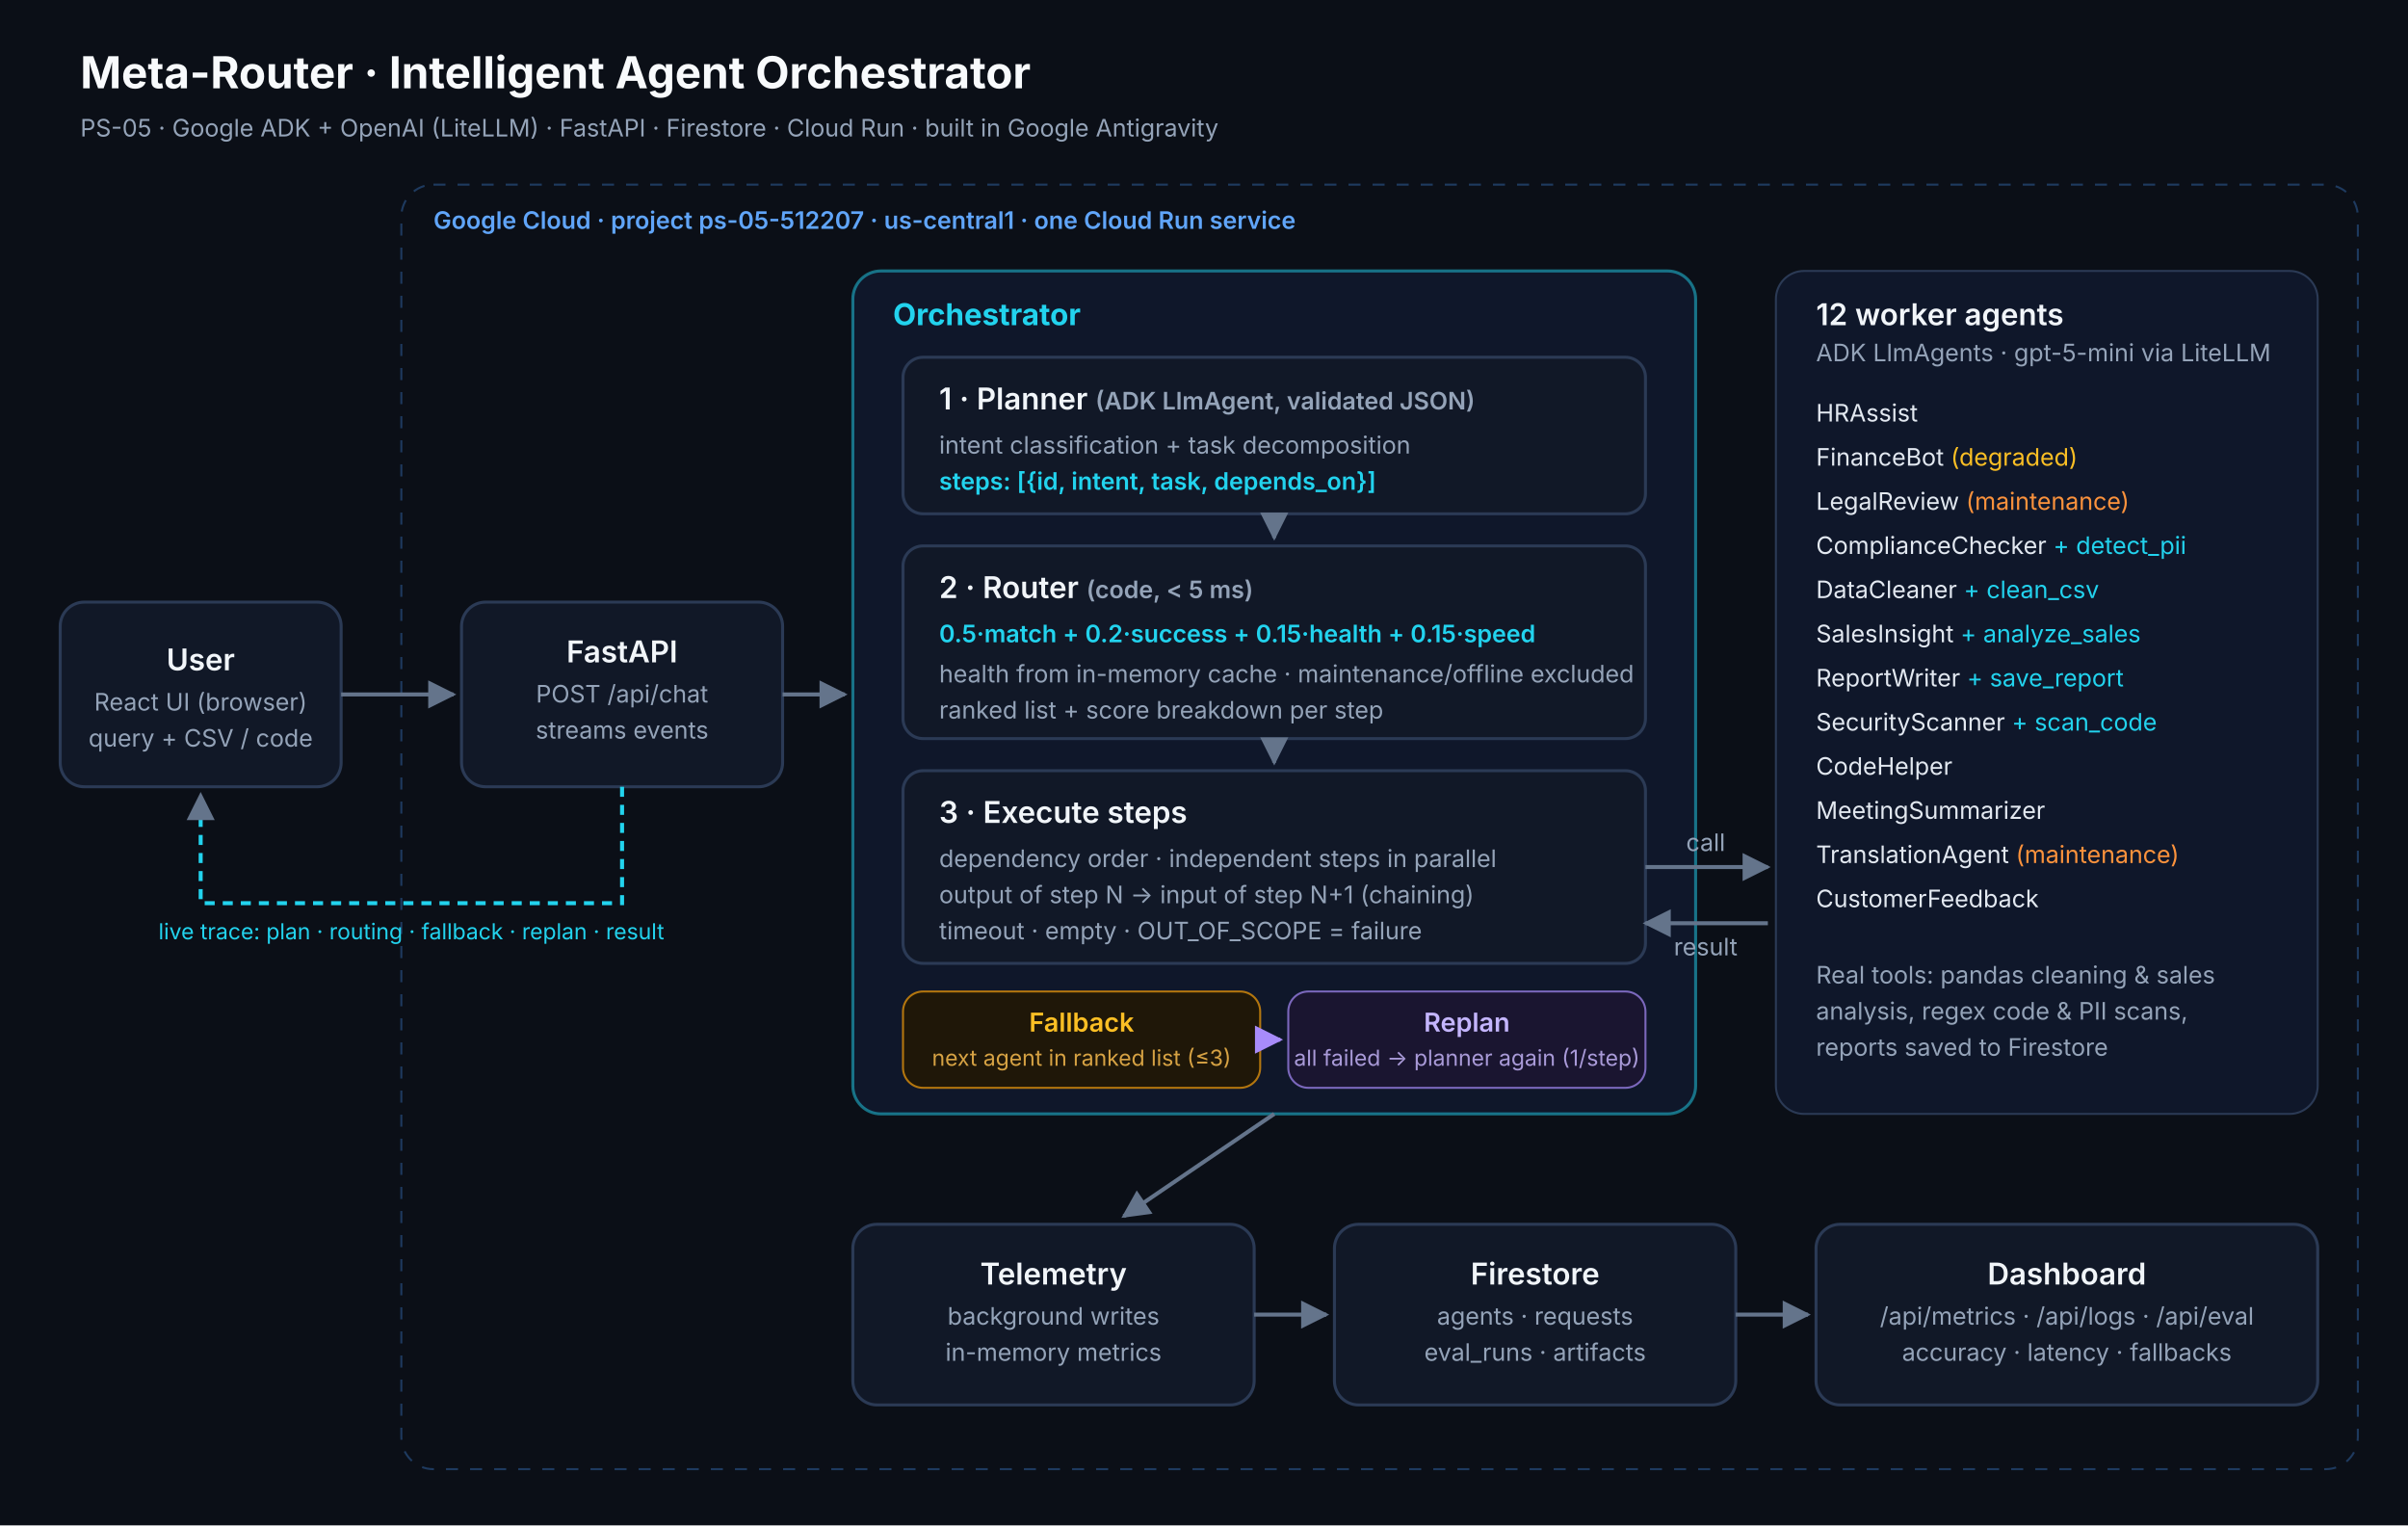
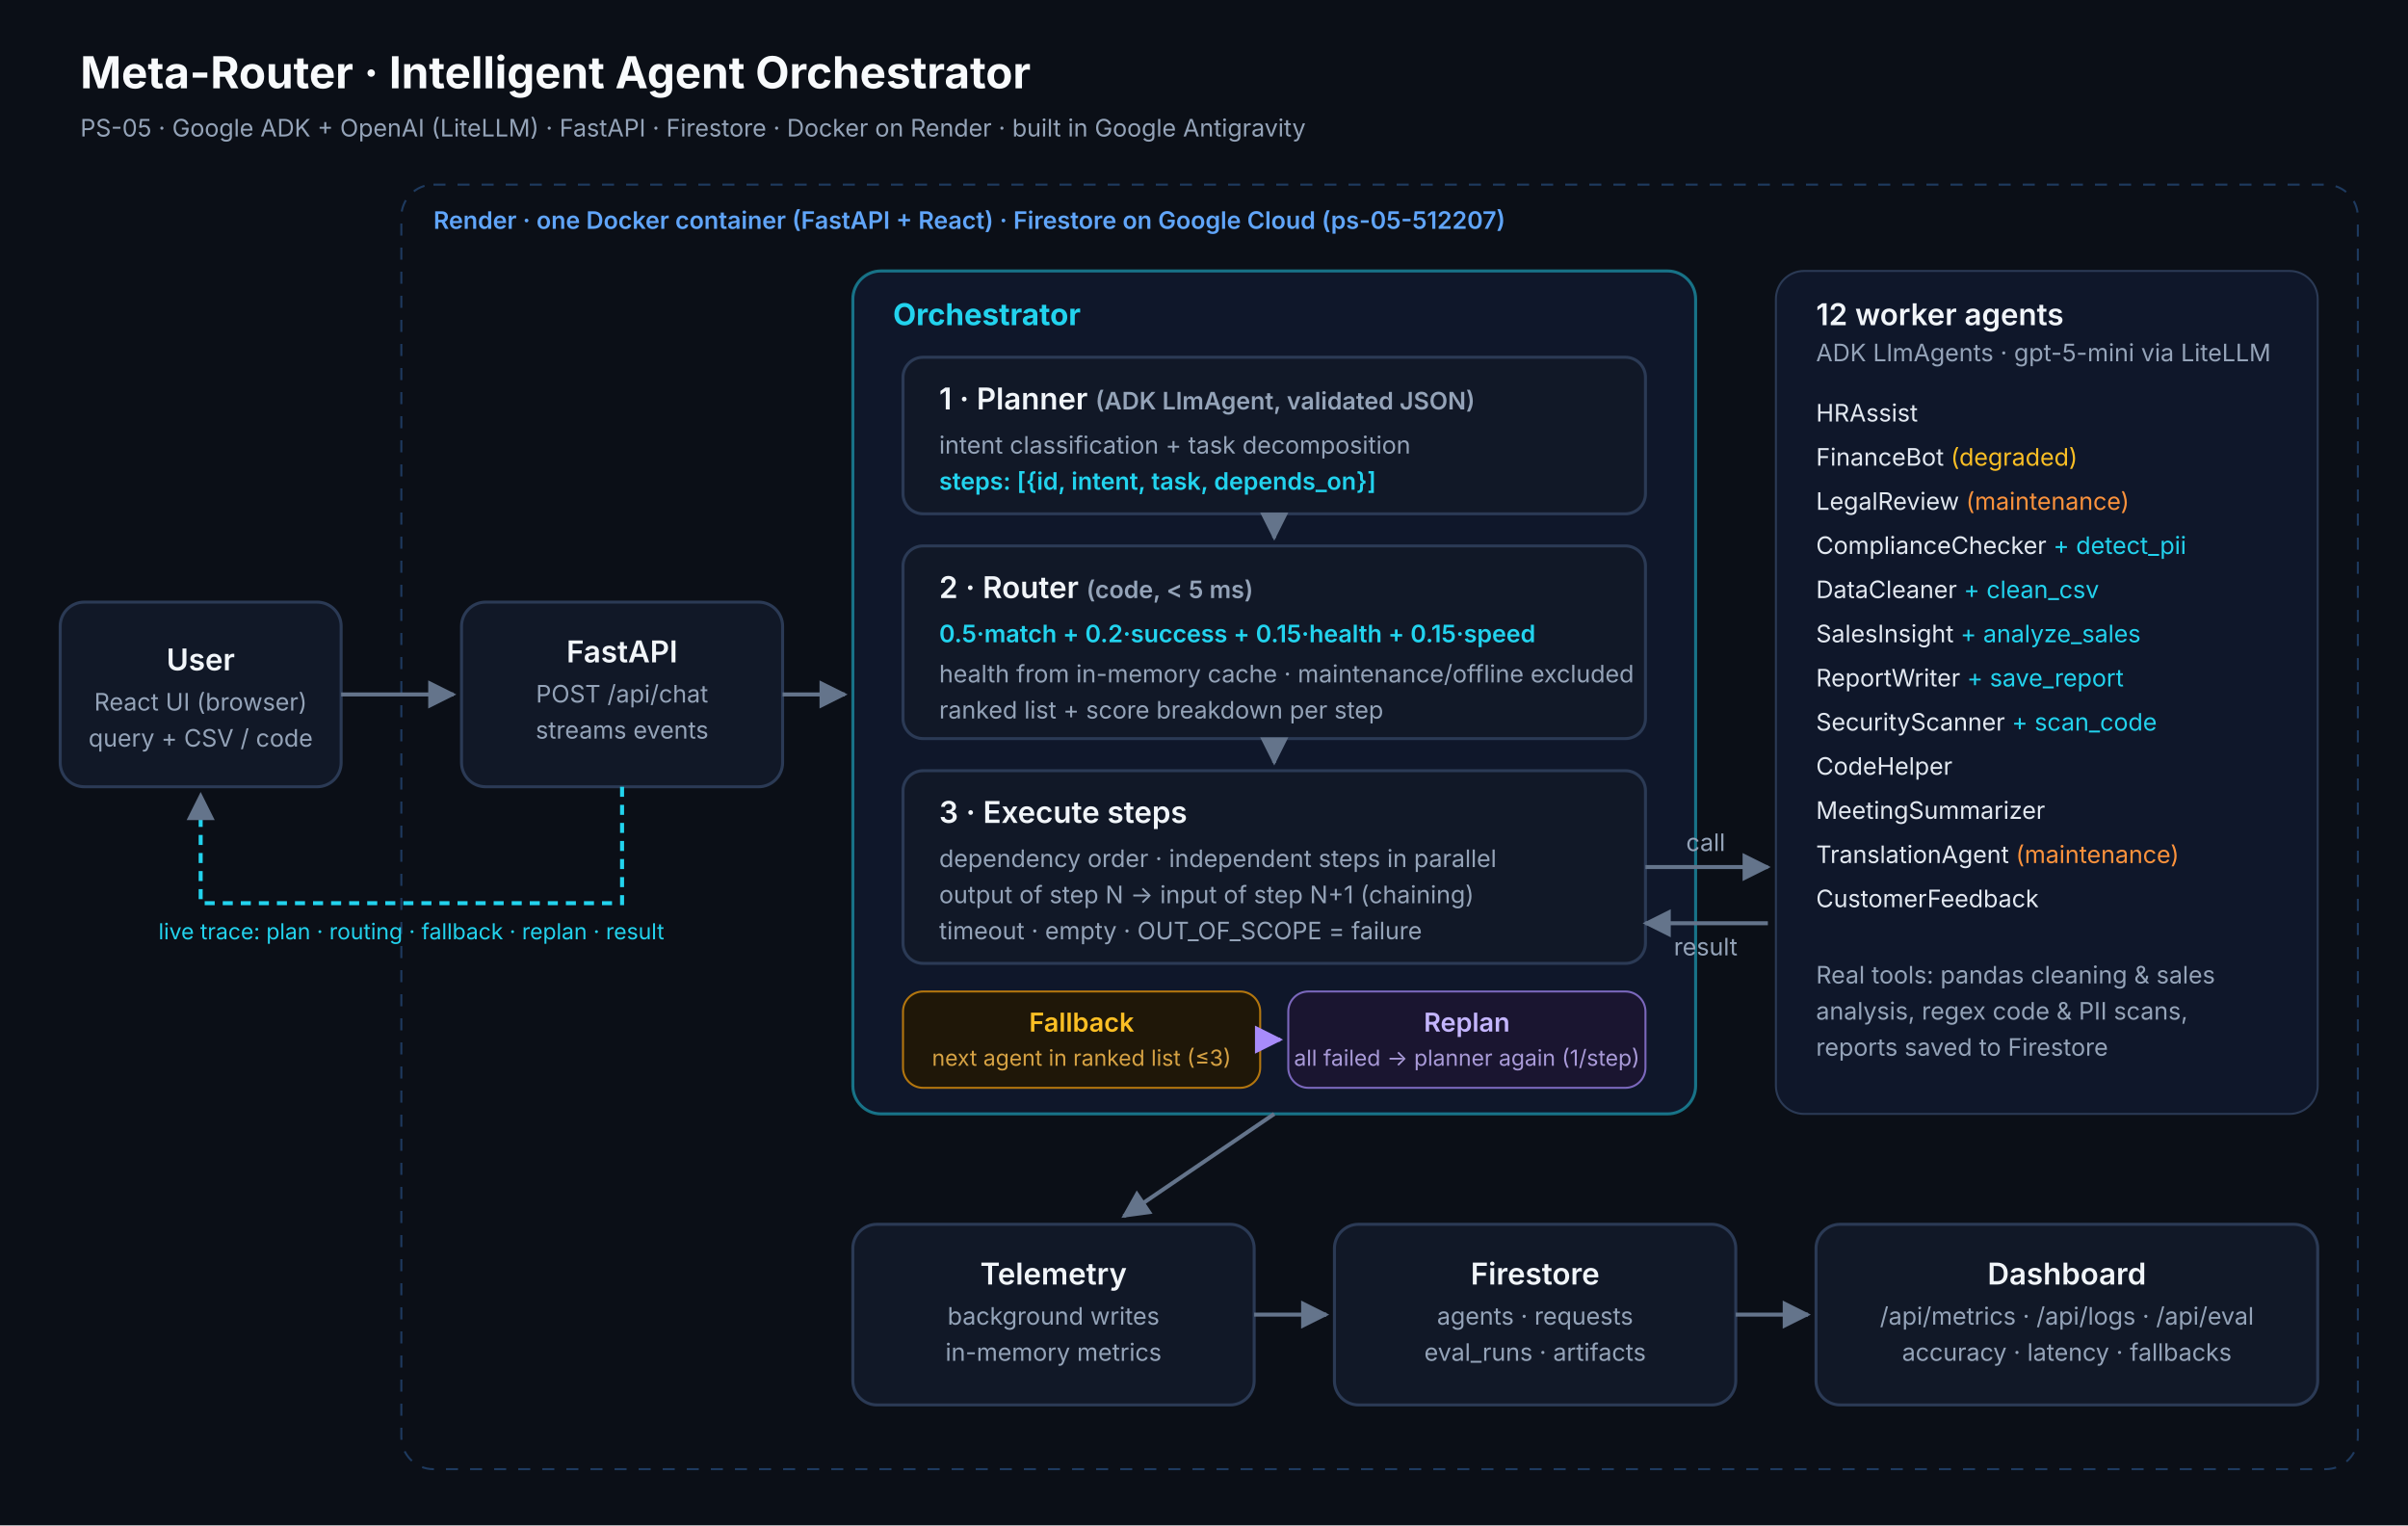
<svg xmlns="http://www.w3.org/2000/svg" viewBox="0 0 1200 760" font-family="Inter, Segoe UI, Arial, sans-serif">
  <defs>
    <marker id="arr" viewBox="0 0 10 10" refX="9" refY="5" markerWidth="7" markerHeight="7" orient="auto-start-reverse">
      <path d="M0,0 L10,5 L0,10 z" fill="#64748b" />
    </marker>
    <marker id="arrA" viewBox="0 0 10 10" refX="9" refY="5" markerWidth="7" markerHeight="7" orient="auto-start-reverse">
      <path d="M0,0 L10,5 L0,10 z" fill="#f59e0b" />
    </marker>
    <marker id="arrP" viewBox="0 0 10 10" refX="9" refY="5" markerWidth="7" markerHeight="7" orient="auto-start-reverse">
      <path d="M0,0 L10,5 L0,10 z" fill="#a78bfa" />
    </marker>
    <style>
      .box{fill:#111827;stroke:#2b3a55;stroke-width:1.5}
      .t{fill:#f1f5f9;font-size:15px;font-weight:600}
      .s{fill:#94a3b8;font-size:12px}
      .k{fill:#22d3ee;font-size:12px;font-weight:600}
      .line{stroke:#64748b;stroke-width:2;fill:none}
    </style>
  </defs>
  <rect width="1200" height="760" fill="#0b0f17" />
  <text x="40" y="44" fill="#f8fafc" font-size="22" font-weight="700">Meta-Router · Intelligent Agent Orchestrator</text>
-   <text x="40" y="68" class="s">PS-05 · Google ADK + OpenAI (LiteLLM) · FastAPI · Firestore · Cloud Run · built in Google Antigravity</text>
+   <text x="40" y="68" class="s">PS-05 · Google ADK + OpenAI (LiteLLM) · FastAPI · Firestore · Docker on Render · built in Google Antigravity</text>
  <rect x="200" y="92" width="975" height="640" rx="16" fill="none" stroke="#1e3a5f" stroke-dasharray="6 6" />
-   <text x="216" y="114" fill="#60a5fa" font-size="12" font-weight="600">Google Cloud · project ps-05-512207 · us-central1 · one Cloud Run service</text>
+   <text x="216" y="114" fill="#60a5fa" font-size="12" font-weight="600">Render · one Docker container (FastAPI + React)  ·  Firestore on Google Cloud (ps-05-512207)</text>
  <rect x="30" y="300" width="140" height="92" rx="12" class="box" />
  <text x="100" y="334" text-anchor="middle" class="t">User</text>
  <text x="100" y="354" text-anchor="middle" class="s">React UI (browser)</text>
  <text x="100" y="372" text-anchor="middle" class="s">query + CSV / code</text>
  <rect x="230" y="300" width="160" height="92" rx="12" class="box" />
  <text x="310" y="330" text-anchor="middle" class="t">FastAPI</text>
  <text x="310" y="350" text-anchor="middle" class="s">POST /api/chat</text>
  <text x="310" y="368" text-anchor="middle" class="s">streams events</text>
  <path d="M170,346 L226,346" class="line" marker-end="url(#arr)" />
  <rect x="425" y="135" width="420" height="420" rx="14" fill="#0f172a" stroke="#22d3ee" stroke-opacity=".5" stroke-width="1.5" />
  <text x="445" y="162" fill="#22d3ee" font-size="15" font-weight="700">Orchestrator</text>
  <path d="M390,346 L421,346" class="line" marker-end="url(#arr)" />
  <rect x="450" y="178" width="370" height="78" rx="10" class="box" />
  <text x="468" y="204" class="t">1 · Planner  <tspan class="s">(ADK LlmAgent, validated JSON)</tspan>
  </text>
  <text x="468" y="226" class="s">intent classification + task decomposition</text>
  <text x="468" y="244" class="k">steps: [{id, intent, task, depends_on}]</text>
  <rect x="450" y="272" width="370" height="96" rx="10" class="box" />
  <text x="468" y="298" class="t">2 · Router  <tspan class="s">(code, &lt; 5 ms)</tspan>
  </text>
  <text x="468" y="320" class="k">0.5·match + 0.2·success + 0.15·health + 0.15·speed</text>
  <text x="468" y="340" class="s">health from in-memory cache · maintenance/offline excluded</text>
  <text x="468" y="358" class="s">ranked list + score breakdown per step</text>
  <rect x="450" y="384" width="370" height="96" rx="10" class="box" />
  <text x="468" y="410" class="t">3 · Execute steps</text>
  <text x="468" y="432" class="s">dependency order · independent steps in parallel</text>
  <text x="468" y="450" class="s">output of step N → input of step N+1 (chaining)</text>
  <text x="468" y="468" class="s">timeout · empty · OUT_OF_SCOPE = failure</text>
  <path d="M635,256 L635,268" class="line" marker-end="url(#arr)" />
  <path d="M635,368 L635,380" class="line" marker-end="url(#arr)" />
  <rect x="450" y="494" width="178" height="48" rx="10" fill="#1f1708" stroke="#f59e0b" stroke-opacity=".7" />
  <text x="539" y="514" text-anchor="middle" fill="#fbbf24" font-size="13" font-weight="600">Fallback</text>
  <text x="539" y="531" text-anchor="middle" fill="#d6a243" font-size="11">next agent in ranked list (≤3)</text>
  <rect x="642" y="494" width="178" height="48" rx="10" fill="#1a1530" stroke="#a78bfa" stroke-opacity=".7" />
  <text x="731" y="514" text-anchor="middle" fill="#c4b5fd" font-size="13" font-weight="600">Replan</text>
  <text x="731" y="531" text-anchor="middle" fill="#a99ad8" font-size="11">all failed → planner again (1/step)</text>
  <path d="M628,518 L638,518" stroke="#a78bfa" stroke-width="2" marker-end="url(#arrP)" />
  <rect x="885" y="135" width="270" height="420" rx="14" fill="#0f172a" stroke="#2b3a55" />
  <text x="905" y="162" class="t">12 worker agents</text>
  <text x="905" y="180" class="s">ADK LlmAgents · gpt-5-mini via LiteLLM</text>
  <g font-size="12">
    <text x="905" y="210" fill="#e2e8f0">HRAssist</text>
    <text x="905" y="232" fill="#e2e8f0">FinanceBot <tspan fill="#fbbf24">(degraded)</tspan>
    </text>
    <text x="905" y="254" fill="#e2e8f0">LegalReview <tspan fill="#fb923c">(maintenance)</tspan>
    </text>
    <text x="905" y="276" fill="#e2e8f0">ComplianceChecker <tspan fill="#22d3ee">+ detect_pii</tspan>
    </text>
    <text x="905" y="298" fill="#e2e8f0">DataCleaner <tspan fill="#22d3ee">+ clean_csv</tspan>
    </text>
    <text x="905" y="320" fill="#e2e8f0">SalesInsight <tspan fill="#22d3ee">+ analyze_sales</tspan>
    </text>
    <text x="905" y="342" fill="#e2e8f0">ReportWriter <tspan fill="#22d3ee">+ save_report</tspan>
    </text>
    <text x="905" y="364" fill="#e2e8f0">SecurityScanner <tspan fill="#22d3ee">+ scan_code</tspan>
    </text>
    <text x="905" y="386" fill="#e2e8f0">CodeHelper</text>
    <text x="905" y="408" fill="#e2e8f0">MeetingSummarizer</text>
    <text x="905" y="430" fill="#e2e8f0">TranslationAgent <tspan fill="#fb923c">(maintenance)</tspan>
    </text>
    <text x="905" y="452" fill="#e2e8f0">CustomerFeedback</text>
  </g>
  <text x="905" y="490" class="s">Real tools: pandas cleaning &amp; sales</text>
  <text x="905" y="508" class="s">analysis, regex code &amp; PII scans,</text>
  <text x="905" y="526" class="s">reports saved to Firestore</text>
  <path d="M820,432 L881,432" class="line" marker-end="url(#arr)" />
  <path d="M881,460 L820,460" class="line" marker-end="url(#arr)" />
  <text x="850" y="424" text-anchor="middle" class="s">call</text>
  <text x="850" y="476" text-anchor="middle" class="s">result</text>
  <rect x="425" y="610" width="200" height="90" rx="12" class="box" />
  <text x="525" y="640" text-anchor="middle" class="t">Telemetry</text>
  <text x="525" y="660" text-anchor="middle" class="s">background writes</text>
  <text x="525" y="678" text-anchor="middle" class="s">in-memory metrics</text>
  <path d="M635,555 L560,606" class="line" marker-end="url(#arr)" />
  <rect x="665" y="610" width="200" height="90" rx="12" class="box" />
  <text x="765" y="640" text-anchor="middle" class="t">Firestore</text>
  <text x="765" y="660" text-anchor="middle" class="s">agents · requests</text>
  <text x="765" y="678" text-anchor="middle" class="s">eval_runs · artifacts</text>
  <path d="M625,655 L661,655" class="line" marker-end="url(#arr)" />
  <rect x="905" y="610" width="250" height="90" rx="12" class="box" />
  <text x="1030" y="640" text-anchor="middle" class="t">Dashboard</text>
  <text x="1030" y="660" text-anchor="middle" class="s">/api/metrics · /api/logs · /api/eval</text>
  <text x="1030" y="678" text-anchor="middle" class="s">accuracy · latency · fallbacks</text>
  <path d="M865,655 L901,655" class="line" marker-end="url(#arr)" />
  <path d="M310,392 L310,450 L100,450 L100,396" stroke="#22d3ee" stroke-width="2" fill="none" stroke-dasharray="5 4" marker-end="url(#arr)" />
  <text x="205" y="468" text-anchor="middle" fill="#22d3ee" font-size="11">live trace: plan · routing · fallback · replan · result</text>
</svg>
